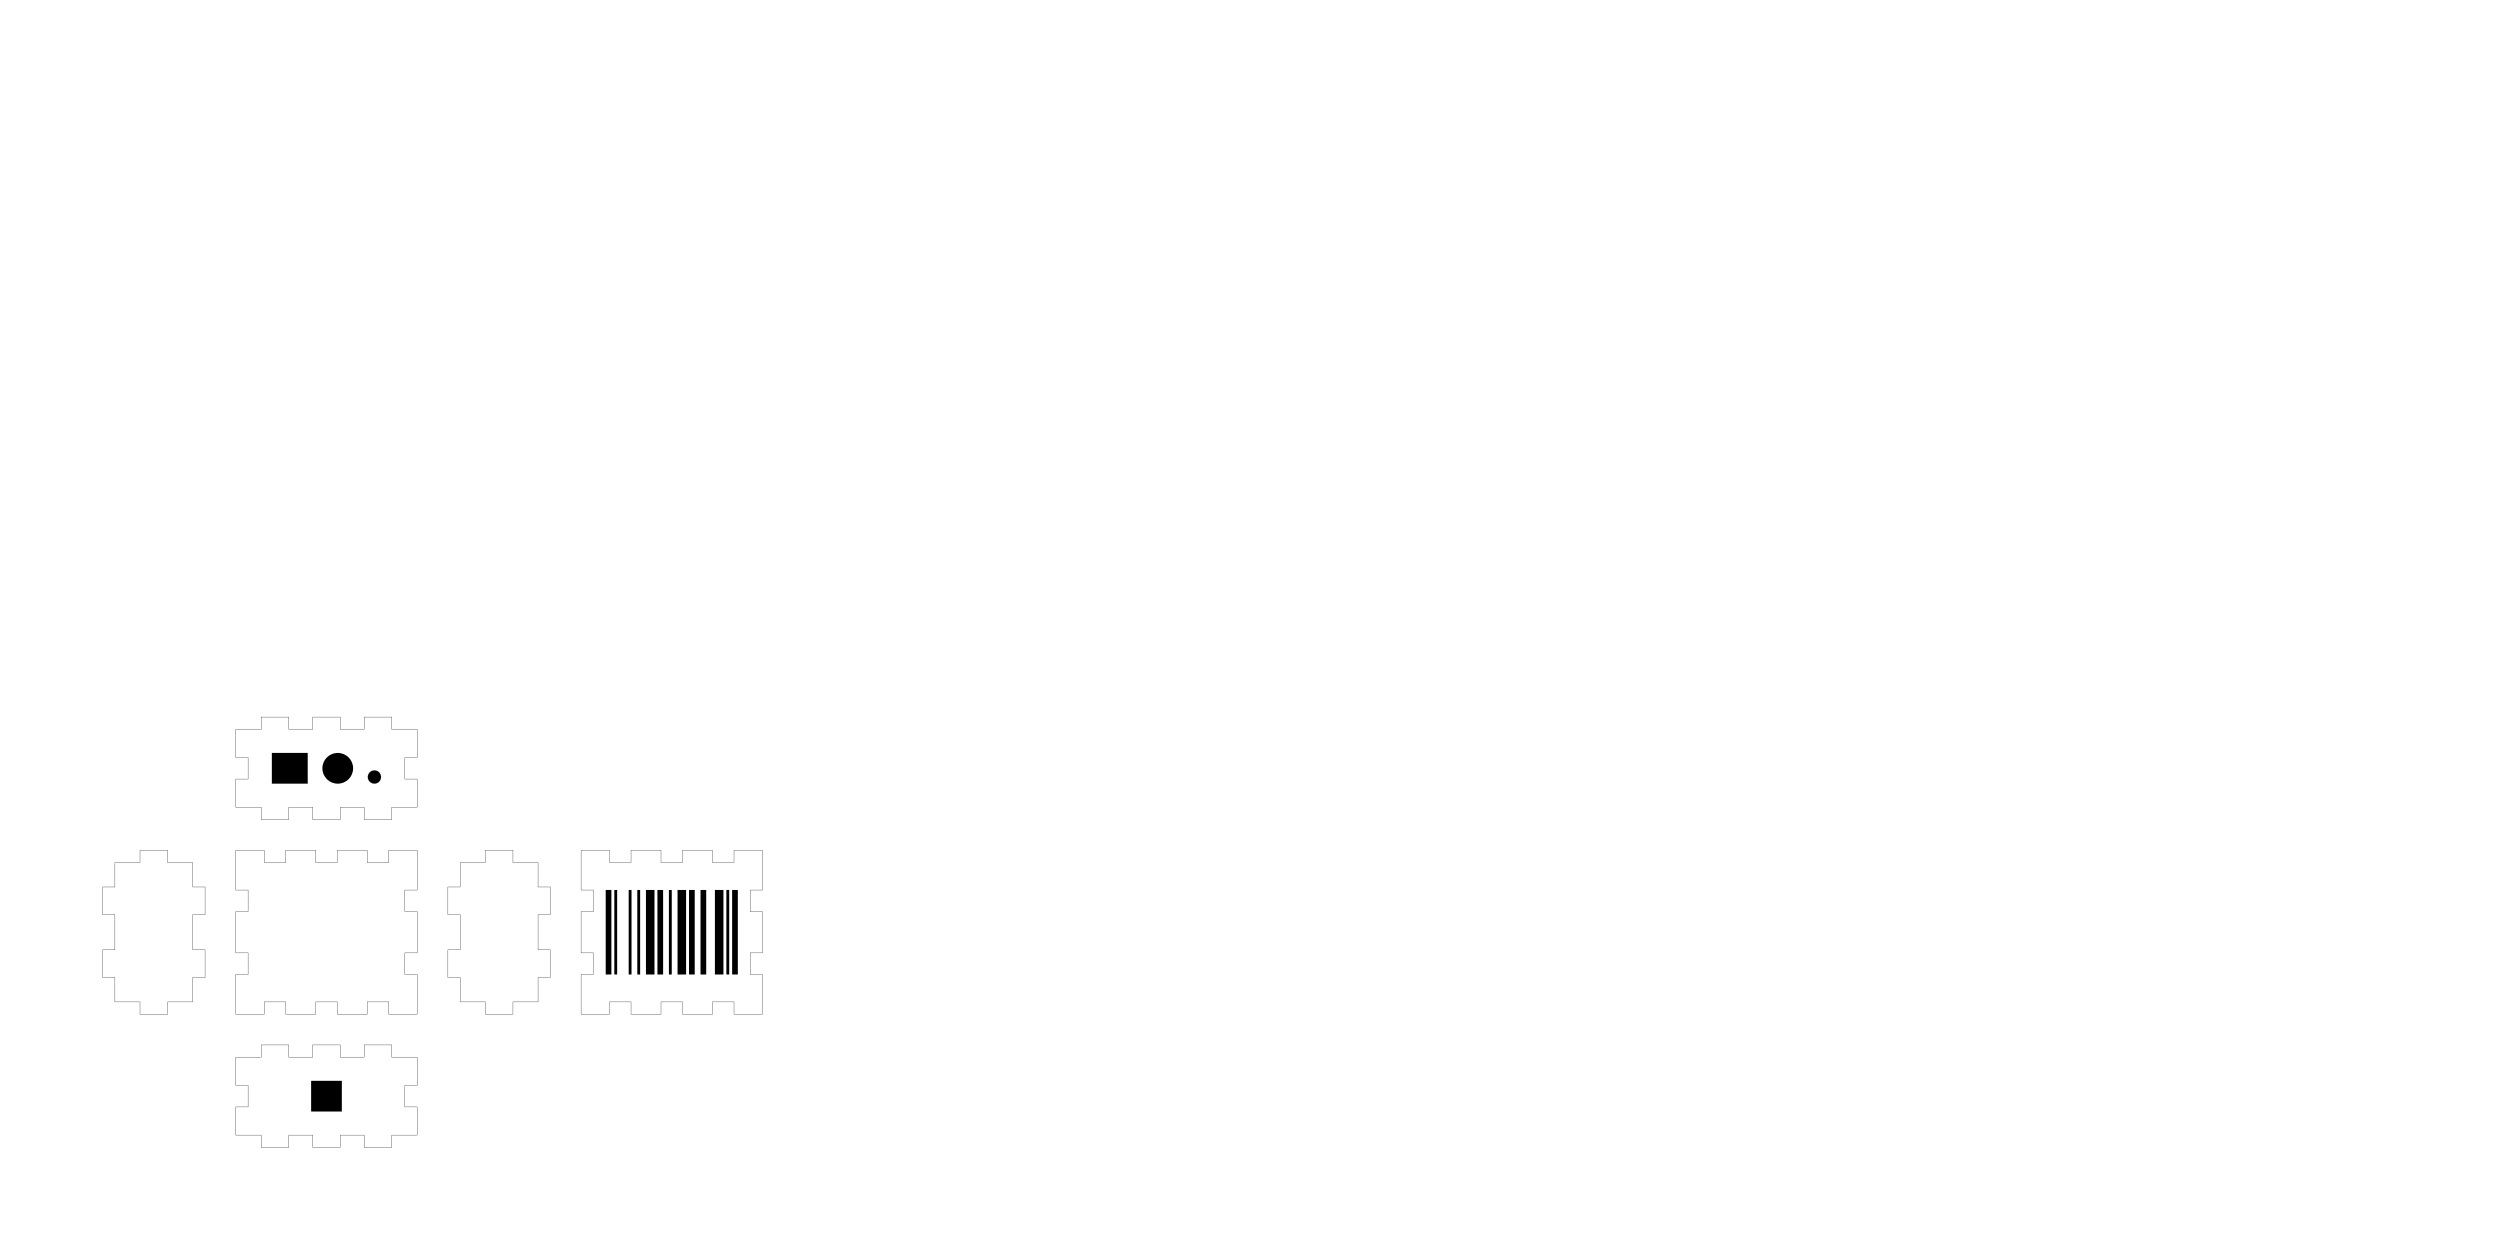
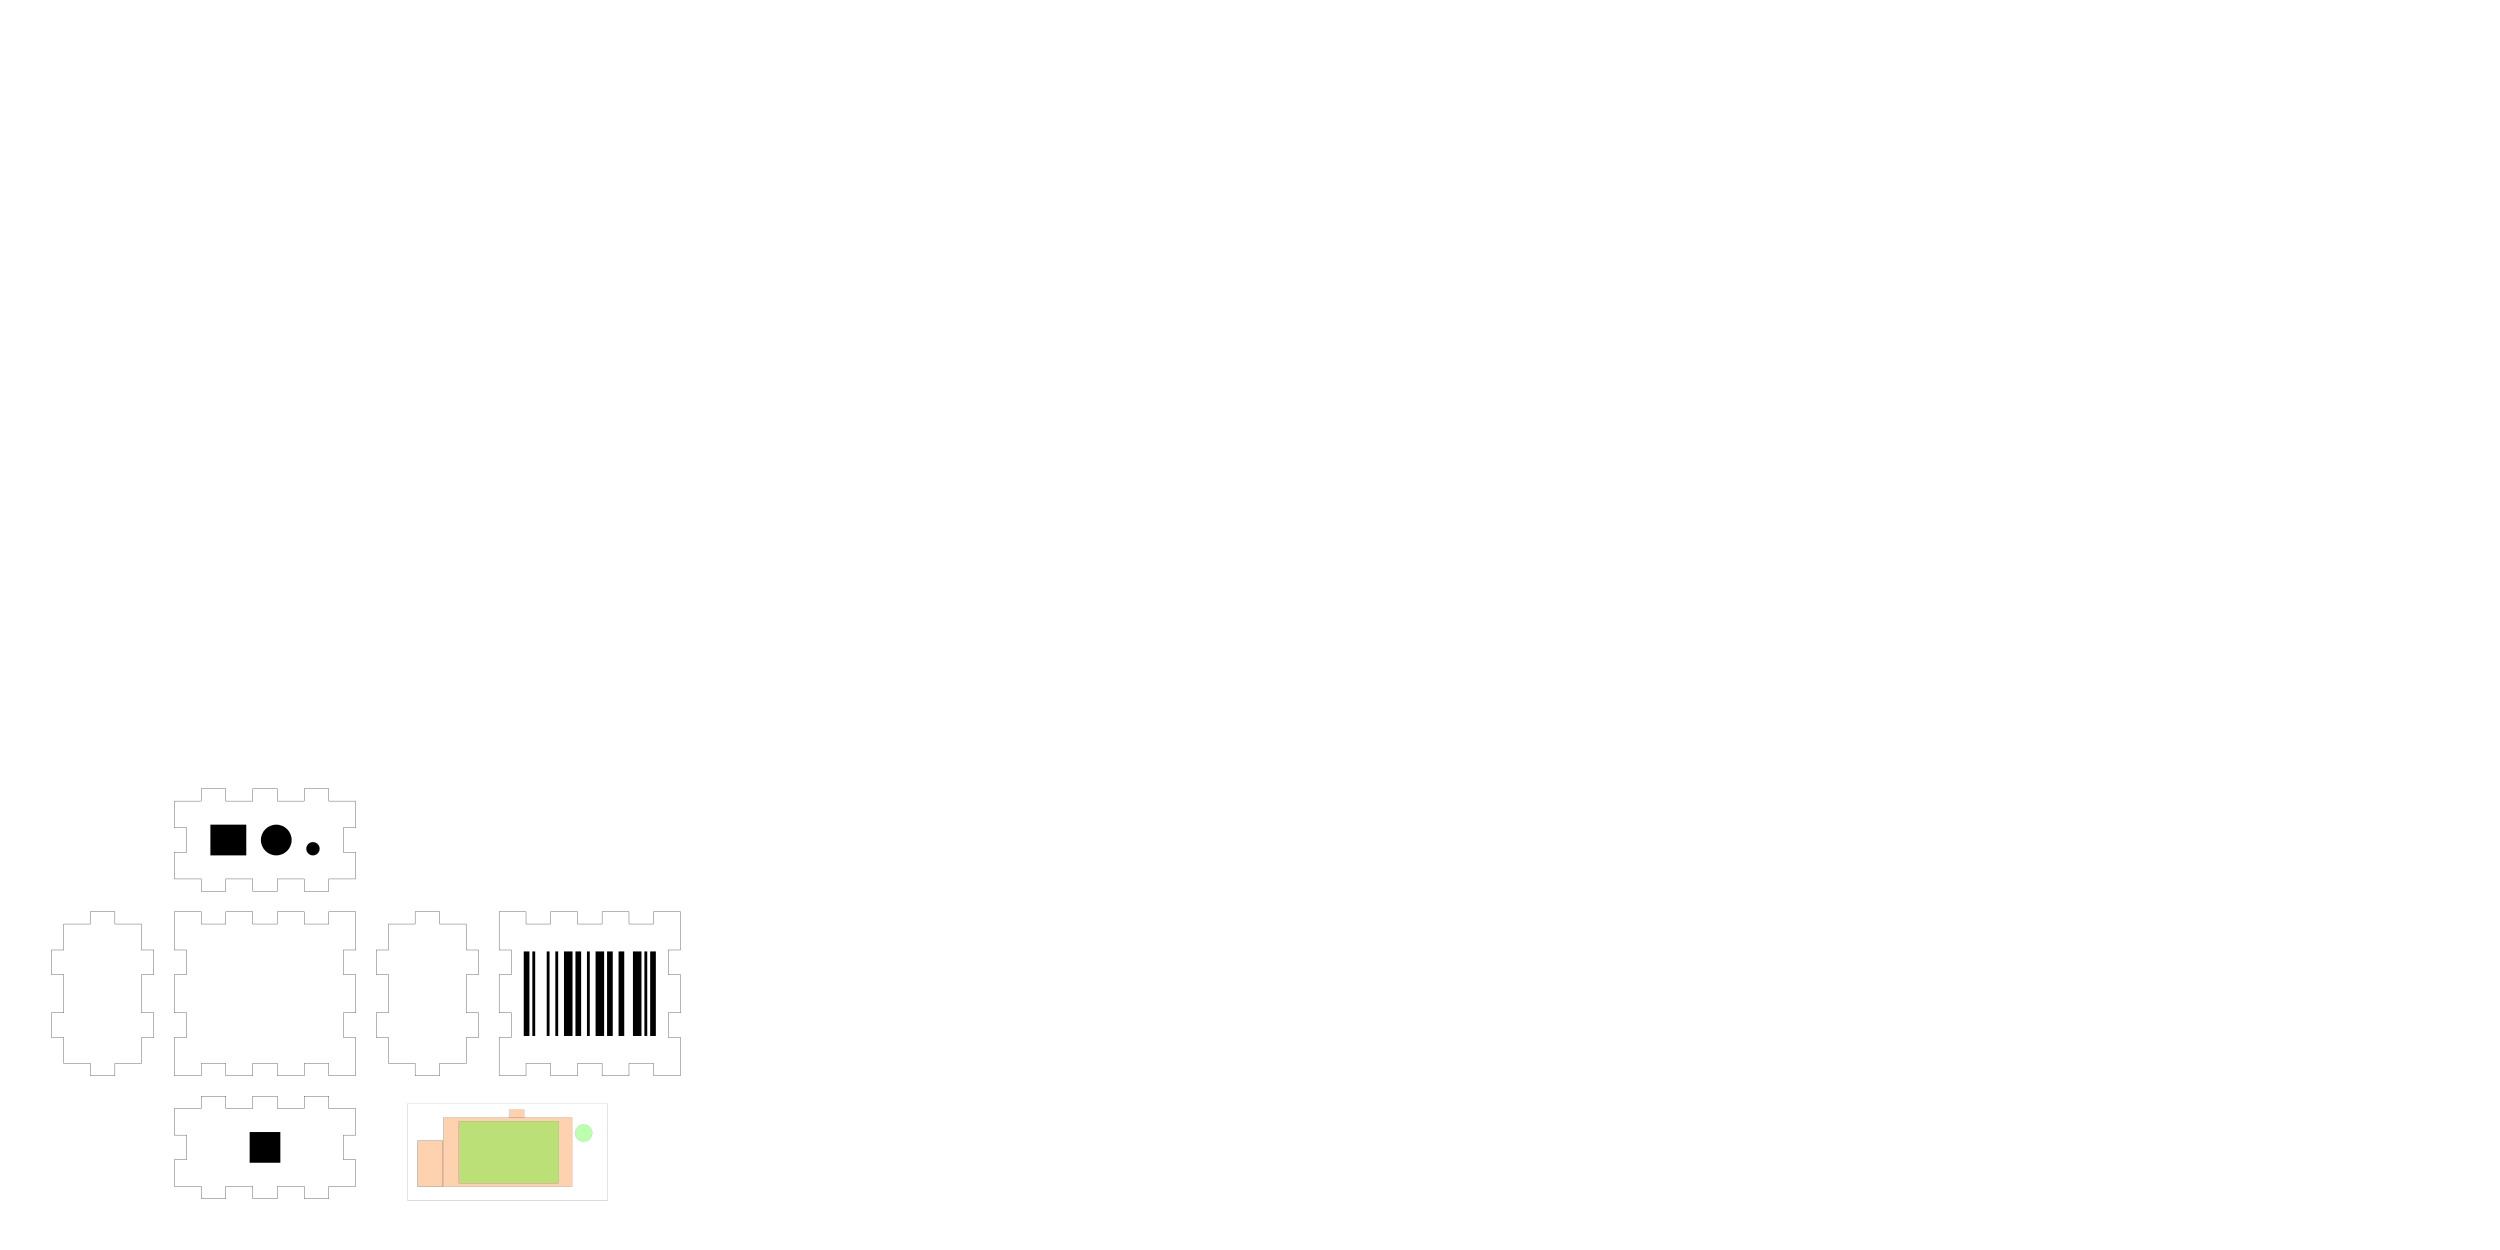
- <svg xmlns="http://www.w3.org/2000/svg" id="svg3294" viewBox="0 0 8645.676 4322.838" height="4322.834" width="8645.669" version="1.1">
+ <svg xmlns="http://www.w3.org/2000/svg" version="1.1" width="8645.669" height="4322.834" viewBox="0 0 8645.676 4322.838" id="svg3294">
  <defs id="defs3322" />
-   <g transform="translate(248.5318,2373.519)" id="g3352">
-     <path d="m 566.929,1282.677 87.715,0 0,-42.52 95.634,0 0,42.52 82.417,0 0,-42.52 95.634,0 0,42.52 82.417,0 0,-42.52 95.634,0 0,42.52 87.715,0" style="fill:none;stroke:#000000" id="path3078" />
-     <path d="m 1194.094,1282.677 0,97.423 -42.52,0 0,74.445 42.52,0 0,97.423" style="fill:none;stroke:#000000" id="path3080" />
-     <path d="m 1194.094,1551.968 -87.715,0 0,42.52 -95.634,0 0,-42.52 -82.417,0 0,42.52 -95.634,0 0,-42.52 -82.417,0 0,42.52 -95.634,0 0,-42.52 -87.715,0" style="fill:none;stroke:#000000" id="path3082" />
-     <path d="m 566.929,1551.968 0,-97.423 42.52,0 0,-74.445 -42.52,0 0,-97.423" style="fill:none;stroke:#000000" id="path3084" />
+   <g id="g5651" transform="translate(-237.4607,1063.347)">
+     <rect y="1788.66" x="965.2" height="106.017" width="123.733" id="rect3999" style="fill:#000000;fill-opacity:1;stroke:#000000;stroke-width:0.283;stroke-linecap:butt;stroke-linejoin:round;stroke-miterlimit:4;stroke-opacity:1;stroke-dasharray:none" />
+     <path transform="matrix(1.240791,0,0,1.240791,-103.3755,1481.185)" d="m 1165.312,314.8 c 0,10.154 -8.231,18.385 -18.385,18.385 -10.154,0 -18.385,-8.231 -18.385,-18.385 0,-10.154 8.231,-18.385 18.385,-18.385 10.154,0 18.385,8.231 18.385,18.385 z" id="path4001" style="fill:#000000;fill-opacity:1;stroke:#000000;stroke-width:0.354;stroke-linecap:butt;stroke-linejoin:round;stroke-miterlimit:4;stroke-opacity:1;stroke-dasharray:none" />
+     <path transform="matrix(1.105366,0,0,1.105366,4.831787,1637.516)" d="m 1122.886,184.692 c 0,26.556 -21.528,48.083 -48.083,48.083 -26.556,0 -48.083,-21.528 -48.083,-48.083 0,-26.556 21.528,-48.083 48.083,-48.083 26.556,0 48.083,21.528 48.083,48.083 z" id="path4042" style="fill:#000000;fill-opacity:1" />
  </g>
-   <g transform="translate(248.5318,2373.519)" id="g3340">
-     <path d="m 148.819,609.449 86.829,0 0,-42.52 95.634,0 0,42.52 86.829,0" style="fill:none;stroke:#000000" id="path3086" />
-     <path d="m 418.11,609.449 0,84.467 42.52,0 0,95.634 -42.52,0 0,121.689 42.52,0 0,95.634 -42.52,0 0,84.467" style="fill:none;stroke:#000000" id="path3088" />
-     <path d="m 418.11,1091.339 -86.829,0 0,42.52 -95.634,0 0,-42.52 -86.829,0" style="fill:none;stroke:#000000" id="path3090" />
-     <path d="m 148.819,1091.339 0,-84.467 -42.52,0 0,-95.634 42.52,0 0,-121.689 -42.52,0 0,-95.634 42.52,0 0,-84.467" style="fill:none;stroke:#000000" id="path3092" />
+   <rect style="fill:#000000;fill-opacity:1;stroke:#000000;stroke-width:0.126;stroke-linecap:butt;stroke-linejoin:round;stroke-miterlimit:4;stroke-opacity:1;stroke-dasharray:none" id="rect4026" width="106.174" height="106.174" x="863.358" y="3914.92" />
+   <line style="fill:none;stroke:#000000;stroke-width:19.681" x1="1821.066" y1="3290.335" x2="1821.066" y2="3582.687" id="line8-2" />
+   <line style="fill:none;stroke:#000000;stroke-width:9.84" x1="1845.908" y1="3290.335" x2="1845.908" y2="3582.687" id="line10-0" />
+   <line style="fill:none;stroke:#000000;stroke-width:9.84" x1="1895.592" y1="3290.335" x2="1895.592" y2="3582.687" id="line12-5" />
+   <line style="fill:none;stroke:#000000;stroke-width:9.84" x1="1925.402" y1="3290.335" x2="1925.402" y2="3582.687" id="line14-1" />
+   <line style="fill:none;stroke:#000000;stroke-width:29.521" x1="1965.148" y1="3290.335" x2="1965.148" y2="3582.687" id="line16-4" />
+   <line style="fill:none;stroke:#000000;stroke-width:19.681" x1="1999.927" y1="3290.335" x2="1999.927" y2="3582.687" id="line18-3" />
+   <line style="fill:none;stroke:#000000;stroke-width:9.84" x1="2034.705" y1="3290.335" x2="2034.705" y2="3582.687" id="line20-5" />
+   <line style="fill:none;stroke:#000000;stroke-width:29.521;stroke-opacity:1" x1="2074.452" y1="3290.335" x2="2074.452" y2="3582.687" id="line22-0" />
+   <line style="fill:none;stroke:#000000;stroke-width:19.681" x1="2109.23" y1="3290.335" x2="2109.23" y2="3582.687" id="line24-5" />
+   <line style="fill:none;stroke:#000000;stroke-width:19.681" x1="2148.977" y1="3290.335" x2="2148.977" y2="3582.687" id="line26-4" />
+   <line style="fill:none;stroke:#000000;stroke-width:29.521" x1="2203.629" y1="3290.335" x2="2203.629" y2="3582.687" id="line28-8" />
+   <line style="fill:none;stroke:#000000;stroke-width:9.84" x1="2233.439" y1="3290.335" x2="2233.439" y2="3582.687" id="line30-5" />
+   <line style="fill:none;stroke:#000000;stroke-width:19.681" x1="2258.28" y1="3290.335" x2="2258.28" y2="3582.687" id="line32-2" />
+   <rect style="fill:none;stroke:#000000;stroke-width:0.366;stroke-linecap:butt;stroke-linejoin:round;stroke-miterlimit:4;stroke-opacity:1;stroke-dasharray:none" id="rect3015" width="690.579" height="336.248" x="-2100.745" y="3816.184" transform="scale(-1,1)" />
+   <path style="fill:#28ff00;fill-opacity:0.313;stroke:#000000;stroke-width:0.354;stroke-linecap:butt;stroke-linejoin:round;stroke-miterlimit:4;stroke-opacity:1;stroke-dasharray:none" id="path3967" d="m 1933.59,930.201 a 58.427,58.427 0 1 1 -116.853,0 58.427,58.427 0 1 1 116.853,0 z" transform="matrix(-0.5139281,0,0,0.5139281,2981.895,3440.246)" />
+   <rect style="fill:#ff7000;fill-opacity:0.314;stroke:#000000;stroke-width:0.654;stroke-linecap:butt;stroke-linejoin:round;stroke-miterlimit:4;stroke-opacity:1;stroke-dasharray:none" id="rect3991" width="87.929" height="157.865" x="-1531.732" y="3945.377" transform="scale(-1,1)" />
+   <rect style="fill:#ff7000;fill-opacity:0.313;stroke:#000000;stroke-width:0.354;stroke-linecap:butt;stroke-linejoin:round;stroke-miterlimit:4;stroke-opacity:1;stroke-dasharray:none" id="rect3983" width="446.103" height="238.111" x="1532.404" y="3865.252">
+     </rect>
+   <rect style="fill:#2bff01;fill-opacity:0.314;stroke:#000000;stroke-width:0.322;stroke-linecap:butt;stroke-linejoin:round;stroke-miterlimit:4;stroke-opacity:1;stroke-dasharray:none" id="rect3989" width="344.842" height="214.098" x="-1931.298" y="3877.259" transform="scale(-1,1)" />
+   <rect y="3836.938" x="-1813.138" height="28.253" width="52.935" id="rect3686" style="fill:#ff7000;fill-opacity:0.314;stroke:#000000;stroke-width:0.215;stroke-linecap:butt;stroke-linejoin:round;stroke-miterlimit:4;stroke-opacity:1;stroke-dasharray:none" transform="scale(-1,1)" />
+   <g id="g4041" />
+   <g id="g4231" />
+   <g id="g4423" />
+   <g id="g4617" />
+   <g id="g4813" />
+   <g id="g5011" />
+   <g id="g5211" />
+   <g id="g5467" />
+   <g id="g5627" transform="translate(106.7994,2656.983)">
+     <path d="m 496.063,1176.378 93.012,0 0,-42.52 85.039,0 0,42.52 93.012,0 0,-42.52 85.039,0 0,42.52 93.012,0 0,-42.52 85.039,0 0,42.52 93.012,0" style="fill:none;stroke:#000000" id="path5469" />
+     <path d="m 1123.228,1176.378 0,92.126 -42.52,0 0,85.039 42.52,0 0,92.126" style="fill:none;stroke:#000000" id="path5471" />
+     <path d="m 1123.228,1445.669 -93.012,0 0,42.52 -85.039,0 0,-42.52 -93.012,0 0,42.52 -85.039,0 0,-42.52 -93.012,0 0,42.52 -85.039,0 0,-42.52 -93.012,0" style="fill:none;stroke:#000000" id="path5473" />
+     <path d="m 496.063,1445.669 0,-92.126 42.52,0 0,-85.039 -42.52,0 0,-92.126" style="fill:none;stroke:#000000" id="path5475" />
  </g>
-   <g transform="translate(248.5318,2373.519)" id="g3346">
-     <path d="m 566.929,566.929 98.309,0 0,42.52 74.445,0 0,-42.52 103.606,0 0,42.52 74.445,0 0,-42.52 103.606,0 0,42.52 74.445,0 0,-42.52 98.309,0" style="fill:none;stroke:#000000" id="path3094" />
-     <path d="m 1194.094,566.929 0,137.581 -42.52,0 0,74.445 42.52,0 0,142.878 -42.52,0 0,74.445 42.52,0 0,137.581" style="fill:none;stroke:#000000" id="path3096" />
-     <path d="m 1194.094,1133.858 -98.309,0 0,-42.52 -74.445,0 0,42.52 -103.606,0 0,-42.52 -74.445,0 0,42.52 -103.606,0 0,-42.52 -74.445,0 0,42.52 -98.309,0" style="fill:none;stroke:#000000" id="path3098" />
-     <path d="m 566.929,1133.858 0,-137.581 42.52,0 0,-74.445 -42.52,0 0,-142.878 42.52,0 0,-74.445 -42.52,0 0,-137.581" style="fill:none;stroke:#000000" id="path3100" />
+   <g id="g5633" transform="translate(106.7994,2656.983)">
+     <path d="m 113.386,538.583 92.126,0 0,-42.52 85.039,0 0,42.52 92.126,0" style="fill:none;stroke:#000000" id="path5477" />
+     <path d="m 382.677,538.583 0,89.764 42.52,0 0,85.039 -42.52,0 0,132.283 42.52,0 0,85.039 -42.52,0 0,89.764" style="fill:none;stroke:#000000" id="path5479" />
+     <path d="m 382.677,1020.472 -92.126,0 0,42.52 -85.039,0 0,-42.52 -92.126,0" style="fill:none;stroke:#000000" id="path5481" />
+     <path d="m 113.386,1020.472 0,-89.764 -42.52,0 0,-85.039 42.52,0 0,-132.283 -42.52,0 0,-85.039 42.52,0 0,-89.764" style="fill:none;stroke:#000000" id="path5483" />
  </g>
-   <g transform="translate(248.5318,2373.519)" id="g3358">
-     <path d="m 1342.913,609.449 86.829,0 0,-42.52 95.634,0 0,42.52 86.829,0" style="fill:none;stroke:#000000" id="path3102" />
-     <path d="m 1612.205,609.449 0,84.467 42.52,0 0,95.634 -42.52,0 0,121.689 42.52,0 0,95.634 -42.52,0 0,84.467" style="fill:none;stroke:#000000" id="path3104" />
-     <path d="m 1612.205,1091.339 -86.829,0 0,42.52 -95.634,0 0,-42.52 -86.829,0" style="fill:none;stroke:#000000" id="path3106" />
-     <path d="m 1342.913,1091.339 0,-84.467 -42.52,0 0,-95.634 42.52,0 0,-121.689 -42.52,0 0,-95.634 42.52,0 0,-84.467" style="fill:none;stroke:#000000" id="path3108" />
+   <g id="g5645" transform="translate(106.7994,2656.983)">
+     <path d="m 496.063,496.063 93.012,0 0,42.52 85.039,0 0,-42.52 93.012,0 0,42.52 85.039,0 0,-42.52 93.012,0 0,42.52 85.039,0 0,-42.52 93.012,0" style="fill:none;stroke:#000000" id="path5485" />
+     <path d="m 1123.228,496.063 0,132.283 -42.52,0 0,85.039 42.52,0 0,132.283 -42.52,0 0,85.039 42.52,0 0,132.283" style="fill:none;stroke:#000000" id="path5487" />
+     <path d="m 1123.228,1062.992 -93.012,0 0,-42.52 -85.039,0 0,42.52 -93.012,0 0,-42.52 -85.039,0 0,42.52 -93.012,0 0,-42.52 -85.039,0 0,42.52 -93.012,0" style="fill:none;stroke:#000000" id="path5489" />
+     <path d="m 496.063,1062.992 0,-132.283 42.52,0 0,-85.039 -42.52,0 0,-132.283 42.52,0 0,-85.039 -42.52,0 0,-132.283" style="fill:none;stroke:#000000" id="path5491" />
  </g>
-   <g transform="translate(248.5318,2373.519)" id="g3364">
-     <path d="m 1761.024,566.929 98.309,0 0,42.52 74.445,0 0,-42.52 103.606,0 0,42.52 74.445,0 0,-42.52 103.606,0 0,42.52 74.445,0 0,-42.52 98.309,0" style="fill:none;stroke:#000000" id="path3110" />
-     <path d="m 2388.189,566.929 0,137.581 -42.52,0 0,74.445 42.52,0 0,142.878 -42.52,0 0,74.445 42.52,0 0,137.581" style="fill:none;stroke:#000000" id="path3112" />
-     <path d="m 2388.189,1133.858 -98.309,0 0,-42.52 -74.445,0 0,42.52 -103.606,0 0,-42.52 -74.445,0 0,42.52 -103.606,0 0,-42.52 -74.445,0 0,42.52 -98.309,0" style="fill:none;stroke:#000000" id="path3114" />
-     <path d="m 1761.024,1133.858 0,-137.581 42.52,0 0,-74.445 -42.52,0 0,-142.878 42.52,0 0,-74.445 -42.52,0 0,-137.581" style="fill:none;stroke:#000000" id="path3116" />
+   <g id="g5621" transform="translate(106.7994,2656.983)">
+     <path d="m 1236.614,538.583 92.126,0 0,-42.52 85.039,0 0,42.52 92.126,0" style="fill:none;stroke:#000000" id="path5493" />
+     <path d="m 1505.906,538.583 0,89.764 42.52,0 0,85.039 -42.52,0 0,132.283 42.52,0 0,85.039 -42.52,0 0,89.764" style="fill:none;stroke:#000000" id="path5495" />
+     <path d="m 1505.906,1020.472 -92.126,0 0,42.52 -85.039,0 0,-42.52 -92.126,0" style="fill:none;stroke:#000000" id="path5497" />
+     <path d="m 1236.614,1020.472 0,-89.764 -42.52,0 0,-85.039 42.52,0 0,-132.283 -42.52,0 0,-85.039 42.52,0 0,-89.764" style="fill:none;stroke:#000000" id="path5499" />
  </g>
-   <g transform="translate(248.5318,2373.519)" id="g3334">
-     <path d="m 566.929,148.819 87.715,0 0,-42.52 95.634,0 0,42.52 82.417,0 0,-42.52 95.634,0 0,42.52 82.417,0 0,-42.52 95.634,0 0,42.52 87.715,0" style="fill:none;stroke:#000000" id="path3118" />
-     <path d="m 1194.094,148.819 0,97.423 -42.52,0 0,74.445 42.52,0 0,97.423" style="fill:none;stroke:#000000" id="path3120" />
-     <path d="m 1194.094,418.11 -87.715,0 0,42.52 -95.634,0 0,-42.52 -82.417,0 0,42.52 -95.634,0 0,-42.52 -82.417,0 0,42.52 -95.634,0 0,-42.52 -87.715,0" style="fill:none;stroke:#000000" id="path3122" />
-     <path d="m 566.929,418.11 0,-97.423 42.52,0 0,-74.445 -42.52,0 0,-97.423" style="fill:none;stroke:#000000" id="path3124" />
+   <g id="g5615" transform="translate(106.7994,2656.983)">
+     <path d="m 1619.291,496.063 93.012,0 0,42.52 85.039,0 0,-42.52 93.012,0 0,42.52 85.039,0 0,-42.52 93.012,0 0,42.52 85.039,0 0,-42.52 93.012,0" style="fill:none;stroke:#000000" id="path5501" />
+     <path d="m 2246.457,496.063 0,132.283 -42.52,0 0,85.039 42.52,0 0,132.283 -42.52,0 0,85.039 42.52,0 0,132.283" style="fill:none;stroke:#000000" id="path5503" />
+     <path d="m 2246.457,1062.992 -93.012,0 0,-42.52 -85.039,0 0,42.52 -93.012,0 0,-42.52 -85.039,0 0,42.52 -93.012,0 0,-42.52 -85.039,0 0,42.52 -93.012,0" style="fill:none;stroke:#000000" id="path5505" />
+     <path d="m 1619.291,1062.992 0,-132.283 42.52,0 0,-85.039 -42.52,0 0,-132.283 42.52,0 0,-85.039 -42.52,0 0,-132.283" style="fill:none;stroke:#000000" id="path5507" />
  </g>
-   <rect style="fill:#000000;fill-opacity:1;stroke:#000000;stroke-width:0.283;stroke-linecap:butt;stroke-linejoin:round;stroke-miterlimit:4;stroke-opacity:1;stroke-dasharray:none" id="rect3999" width="123.733" height="106.017" x="940.337" y="2603.975" />
-   <path style="fill:#000000;fill-opacity:1;stroke:#000000;stroke-width:0.354;stroke-linecap:butt;stroke-linejoin:round;stroke-miterlimit:4;stroke-opacity:1;stroke-dasharray:none" id="path4001" d="m 1165.312,314.8 a 18.385,18.385 0 1 1 -36.77,0 18.385,18.385 0 1 1 36.77,0 z" transform="matrix(1.240791,0,0,1.240791,-128.2377,2296.5)" />
-   <path style="fill:#000000;fill-opacity:1" id="path4042" d="m 1122.886,184.692 a 48.083,48.083 0 1 1 -96.166,0 48.083,48.083 0 1 1 96.166,0 z" transform="matrix(1.105366,0,0,1.105366,-20.03035,2452.831)" />
-   <rect style="fill:#000000;fill-opacity:1;stroke:#000000;stroke-width:0.126;stroke-linecap:butt;stroke-linejoin:round;stroke-miterlimit:4;stroke-opacity:1;stroke-dasharray:none" id="rect4026" width="106.174" height="106.174" x="1075.957" y="3737.756" />
-   <line style="fill:none;stroke:#000000;stroke-width:19.681" x1="2104.531" y1="3077.737" x2="2104.531" y2="3370.088" id="line8-2" />
-   <line style="fill:none;stroke:#000000;stroke-width:9.84" x1="2129.373" y1="3077.737" x2="2129.373" y2="3370.088" id="line10-0" />
-   <line style="fill:none;stroke:#000000;stroke-width:9.84" x1="2179.056" y1="3077.737" x2="2179.056" y2="3370.088" id="line12-5" />
-   <line style="fill:none;stroke:#000000;stroke-width:9.84" x1="2208.867" y1="3077.737" x2="2208.867" y2="3370.088" id="line14-1" />
-   <line style="fill:none;stroke:#000000;stroke-width:29.521" x1="2248.613" y1="3077.737" x2="2248.613" y2="3370.088" id="line16-4" />
-   <line style="fill:none;stroke:#000000;stroke-width:19.681" x1="2283.391" y1="3077.737" x2="2283.391" y2="3370.088" id="line18-3" />
-   <line style="fill:none;stroke:#000000;stroke-width:9.84" x1="2318.17" y1="3077.737" x2="2318.17" y2="3370.088" id="line20-5" />
-   <line style="fill:none;stroke:#000000;stroke-width:29.521;stroke-opacity:1" x1="2357.916" y1="3077.737" x2="2357.916" y2="3370.088" id="line22-0" />
-   <line style="fill:none;stroke:#000000;stroke-width:19.681" x1="2392.695" y1="3077.737" x2="2392.695" y2="3370.088" id="line24-5" />
-   <line style="fill:none;stroke:#000000;stroke-width:19.681" x1="2432.441" y1="3077.737" x2="2432.441" y2="3370.088" id="line26-4" />
-   <line style="fill:none;stroke:#000000;stroke-width:29.521" x1="2487.093" y1="3077.737" x2="2487.093" y2="3370.088" id="line28-8" />
-   <line style="fill:none;stroke:#000000;stroke-width:9.84" x1="2516.903" y1="3077.737" x2="2516.903" y2="3370.088" id="line30-5" />
-   <line style="fill:none;stroke:#000000;stroke-width:19.681" x1="2541.745" y1="3077.737" x2="2541.745" y2="3370.088" id="line32-2" />
+   <g id="g5639" transform="translate(106.7994,2656.983)">
+     <path d="m 496.063,113.386 93.012,0 0,-42.52 85.039,0 0,42.52 93.012,0 0,-42.52 85.039,0 0,42.52 93.012,0 0,-42.52 85.039,0 0,42.52 93.012,0" style="fill:none;stroke:#000000" id="path5509" />
+     <path d="m 1123.228,113.386 0,92.126 -42.52,0 0,85.039 42.52,0 0,92.126" style="fill:none;stroke:#000000" id="path5511" />
+     <path d="m 1123.228,382.677 -93.012,0 0,42.52 -85.039,0 0,-42.52 -93.012,0 0,42.52 -85.039,0 0,-42.52 -93.012,0 0,42.52 -85.039,0 0,-42.52 -93.012,0" style="fill:none;stroke:#000000" id="path5513" />
+     <path d="m 496.063,382.677 0,-92.126 42.52,0 0,-85.039 -42.52,0 0,-92.126" style="fill:none;stroke:#000000" id="path5515" />
+   </g>
</svg>
